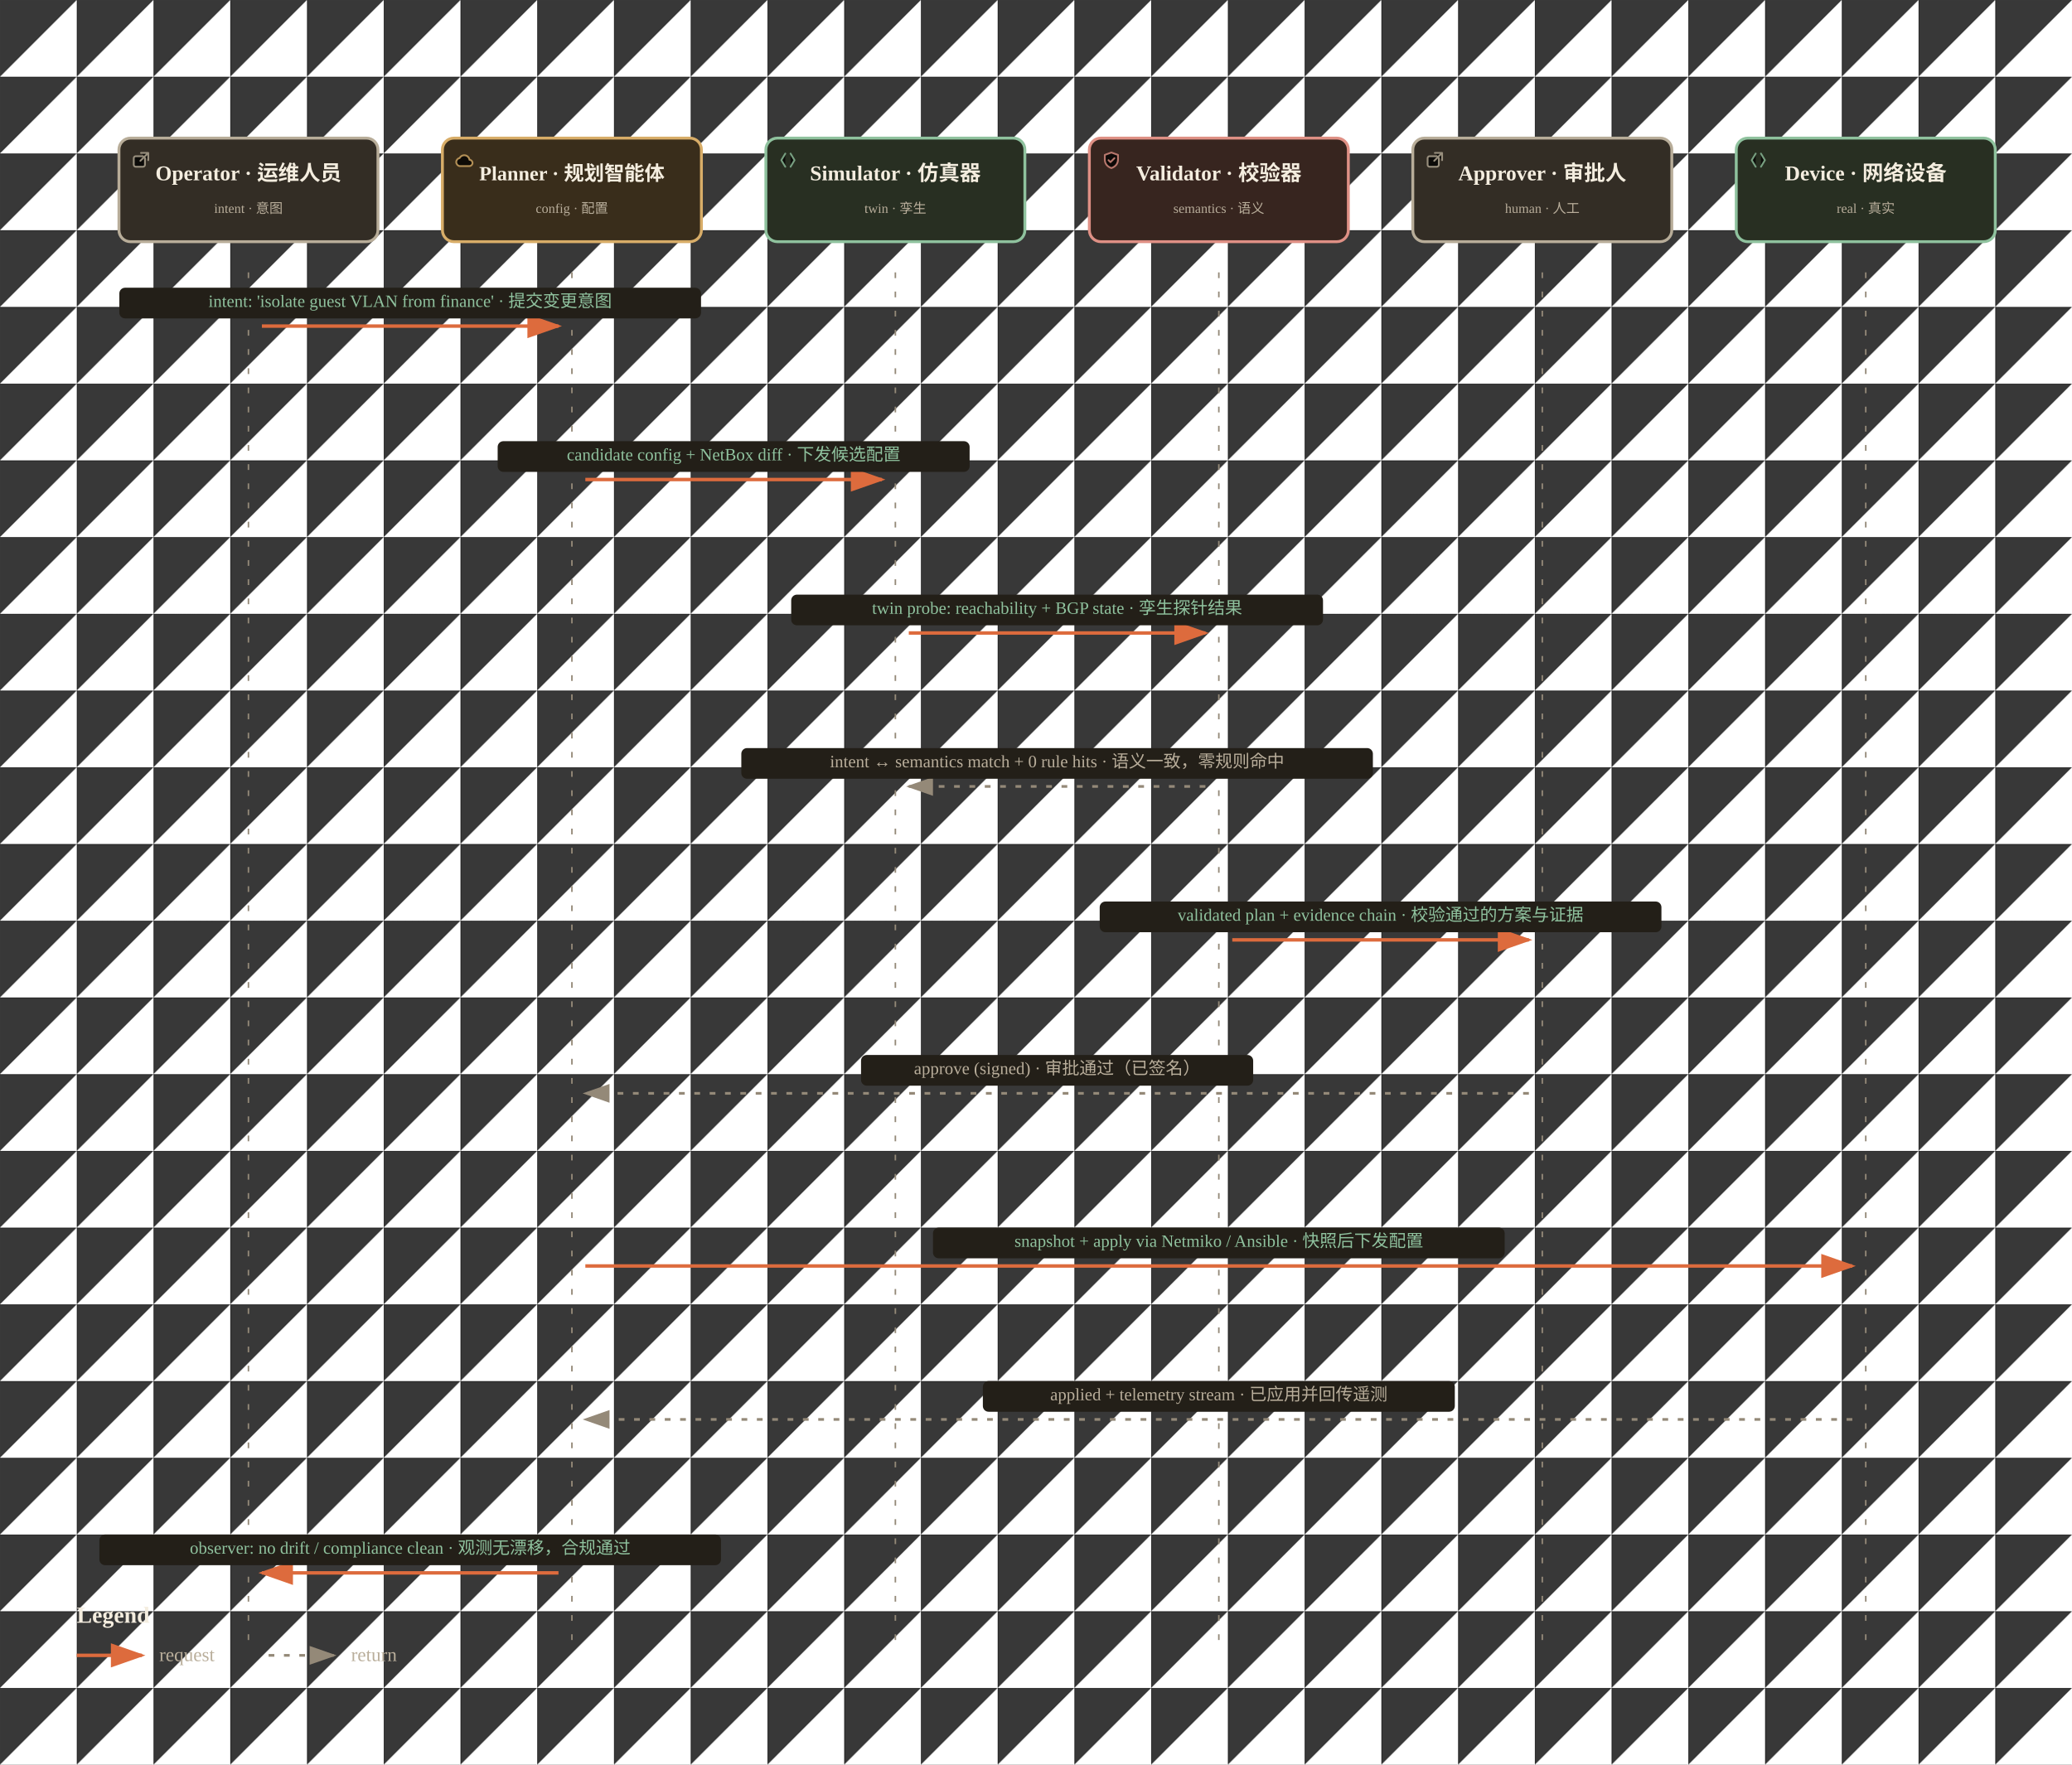
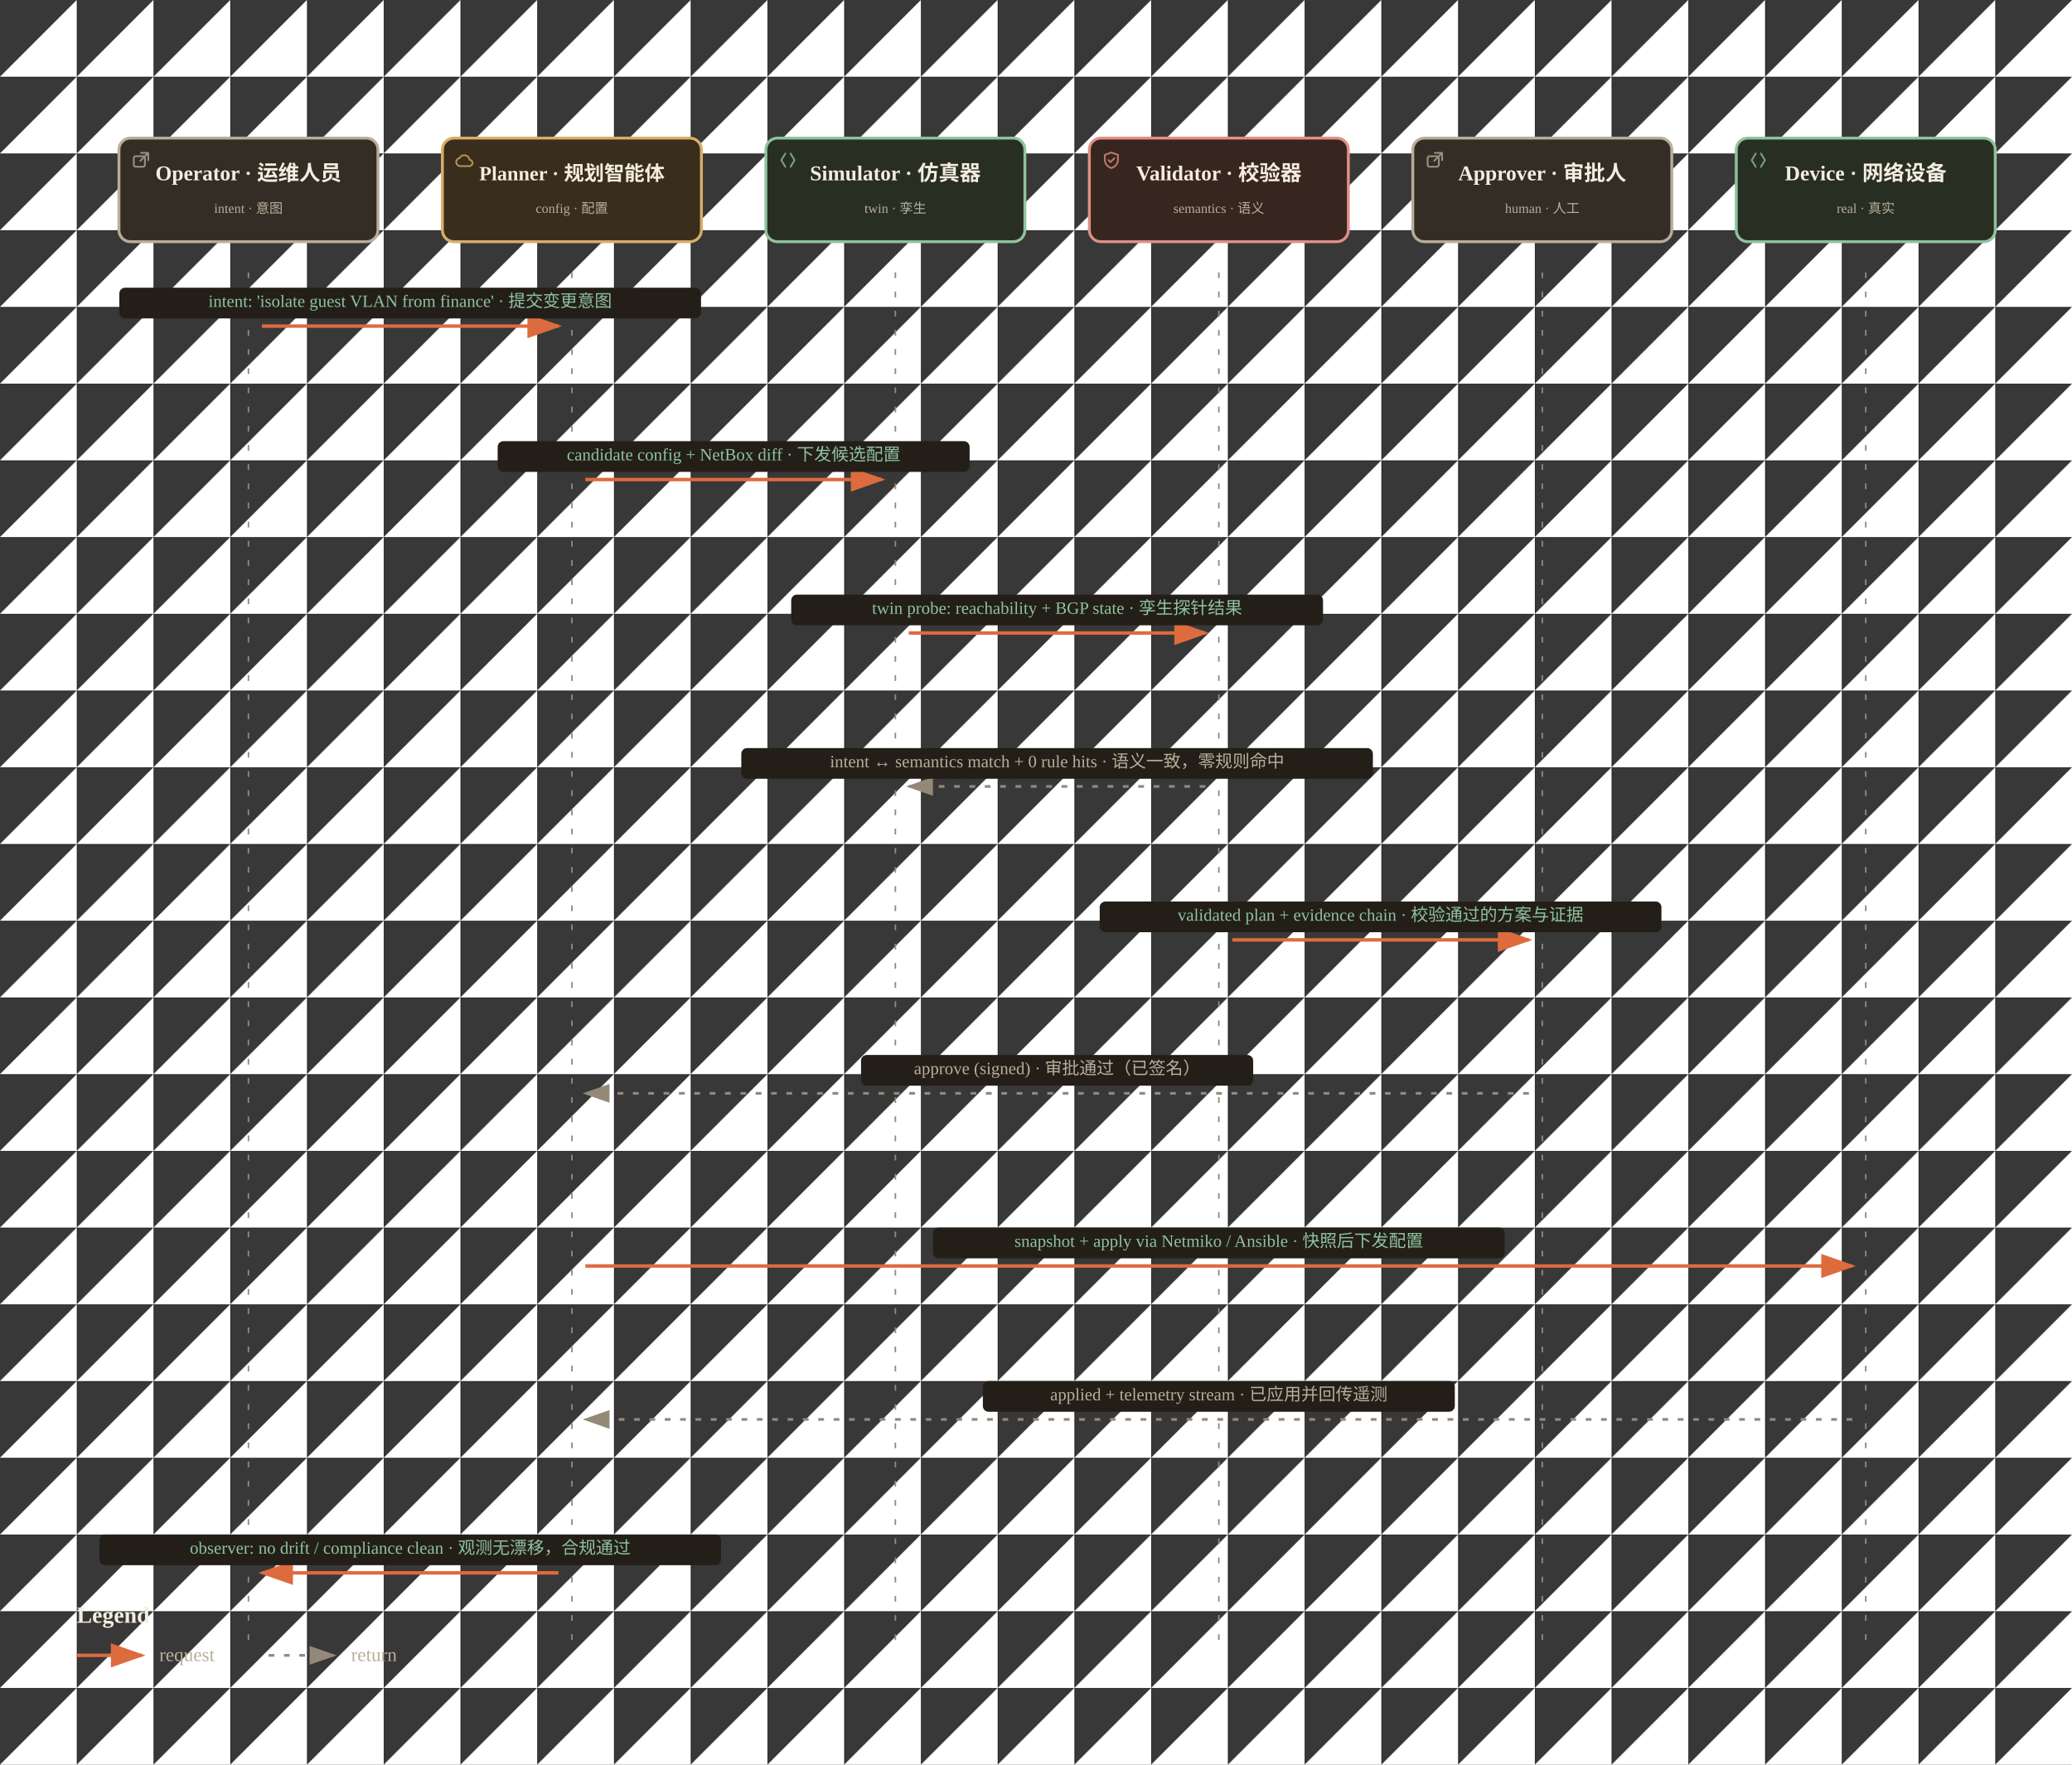
<svg xmlns="http://www.w3.org/2000/svg" viewBox="0 0 1080 920" role="img" lang="en">
  <defs>
    <marker id="arrowhead" markerWidth="10" markerHeight="7" refX="9" refY="3.5" orient="auto">
      <polygon points="0 0, 10 3.5, 0 7" class="m-default" style="fill: #948978" />
    </marker>
    <marker id="arrowhead-emphasis" markerWidth="10" markerHeight="7" refX="9" refY="3.5" orient="auto">
      <polygon points="0 0, 10 3.5, 0 7" class="m-emphasis" style="fill: #dd6b3d" />
    </marker>
    <marker id="arrowhead-security" markerWidth="10" markerHeight="7" refX="9" refY="3.5" orient="auto">
      <polygon points="0 0, 10 3.5, 0 7" class="m-security" style="fill: #df9085" />
    </marker>
    <marker id="arrowhead-dashed" markerWidth="10" markerHeight="7" refX="9" refY="3.5" orient="auto">
      <polygon points="0 0, 10 3.5, 0 7" class="m-dashed" style="fill: #c0a4d0" />
    </marker>
    <pattern id="grid" width="40" height="40" patternUnits="userSpaceOnUse">
      <path d="M 40 0 L 0 0 0 40" class="c-grid" style="stroke-dasharray: 1 3; opacity: 0.78" stroke-width="0.5" />
    </pattern>
  </defs>
  <rect width="100%" height="100%" fill="url(#grid)" />
-   <path d="M 129.5 142 L 129.5 855" class="a-default" style="stroke: #948978" stroke-width="0.8" stroke-dasharray="3,7" />
-   <path d="M 298.1 142 L 298.1 855" class="a-default" style="stroke: #948978" stroke-width="0.8" stroke-dasharray="3,7" />
-   <path d="M 466.7 142 L 466.7 855" class="a-default" style="stroke: #948978" stroke-width="0.8" stroke-dasharray="3,7" />
-   <path d="M 635.3 142 L 635.3 855" class="a-default" style="stroke: #948978" stroke-width="0.8" stroke-dasharray="3,7" />
-   <path d="M 803.9 142 L 803.9 855" class="a-default" style="stroke: #948978" stroke-width="0.8" stroke-dasharray="3,7" />
-   <path d="M 972.5 142 L 972.5 855" class="a-default" style="stroke: #948978" stroke-width="0.8" stroke-dasharray="3,7" />
+   <path d="M 129.5 142 L 129.5 855" class="a-default" style="stroke: #948978; fill: none" stroke-width="0.8" stroke-dasharray="3,7" />
+   <path d="M 298.1 142 L 298.1 855" class="a-default" style="stroke: #948978; fill: none" stroke-width="0.8" stroke-dasharray="3,7" />
+   <path d="M 466.7 142 L 466.7 855" class="a-default" style="stroke: #948978; fill: none" stroke-width="0.8" stroke-dasharray="3,7" />
+   <path d="M 635.3 142 L 635.3 855" class="a-default" style="stroke: #948978; fill: none" stroke-width="0.8" stroke-dasharray="3,7" />
+   <path d="M 803.9 142 L 803.9 855" class="a-default" style="stroke: #948978; fill: none" stroke-width="0.8" stroke-dasharray="3,7" />
+   <path d="M 972.5 142 L 972.5 855" class="a-default" style="stroke: #948978; fill: none" stroke-width="0.8" stroke-dasharray="3,7" />
  <g data-edge-from="operator" data-edge-to="planner" data-edge-label="intent: 'isolate guest VLAN from finance' · 提交变更意图" data-edge-key="0" data-edge-id="m1">
-     <path data-composition-edge-from="operator" data-composition-edge-to="planner" data-composition-edge-id="m1" data-composition-points="136.5,170;291.1,170" d="M 136.5 170 L 291.1 170" class="a-emphasis" style="stroke: #dd6b3d" stroke-width="1.8" marker-end="url(#arrowhead-emphasis)" />
+     <path data-composition-edge-from="operator" data-composition-edge-to="planner" data-composition-edge-id="m1" data-composition-points="136.5,170;291.1,170" d="M 136.5 170 L 291.1 170" class="a-emphasis" style="stroke: #dd6b3d; fill: none" stroke-width="1.8" marker-end="url(#arrowhead-emphasis)" />
    <g data-detail="context">
-       <rect x="62.2" y="150" width="303.2" height="16" rx="3" class="c-mask" style="fill: #231f18" />
+       <rect x="62.2" y="150" width="303.2" height="16" rx="3" class="c-mask" style="fill: #231f18; stroke: none" />
      <text x="213.8" y="160" class="t-backend" style="fill: #8fc29e" font-size="9" text-anchor="middle">intent: 'isolate guest VLAN from finance' · 提交变更意图</text>
    </g>
  </g>
  <g data-edge-from="planner" data-edge-to="simulator" data-edge-label="candidate config + NetBox diff · 下发候选配置" data-edge-key="1" data-edge-id="m2">
-     <path data-composition-edge-from="planner" data-composition-edge-to="simulator" data-composition-edge-id="m2" data-composition-points="305.1,250;459.7,250" d="M 305.1 250 L 459.7 250" class="a-emphasis" style="stroke: #dd6b3d" stroke-width="1.8" marker-end="url(#arrowhead-emphasis)" />
+     <path data-composition-edge-from="planner" data-composition-edge-to="simulator" data-composition-edge-id="m2" data-composition-points="305.1,250;459.7,250" d="M 305.1 250 L 459.7 250" class="a-emphasis" style="stroke: #dd6b3d; fill: none" stroke-width="1.8" marker-end="url(#arrowhead-emphasis)" />
    <g data-detail="context">
-       <rect x="259.4" y="230" width="246" height="16" rx="3" class="c-mask" style="fill: #231f18" />
+       <rect x="259.4" y="230" width="246" height="16" rx="3" class="c-mask" style="fill: #231f18; stroke: none" />
      <text x="382.4" y="240" class="t-backend" style="fill: #8fc29e" font-size="9" text-anchor="middle">candidate config + NetBox diff · 下发候选配置</text>
    </g>
  </g>
  <g data-edge-from="simulator" data-edge-to="validator" data-edge-label="twin probe: reachability + BGP state · 孪生探针结果" data-edge-key="2" data-edge-id="m3">
-     <path data-composition-edge-from="simulator" data-composition-edge-to="validator" data-composition-edge-id="m3" data-composition-points="473.7,330;628.3,330" d="M 473.7 330 L 628.3 330" class="a-emphasis" style="stroke: #dd6b3d" stroke-width="1.8" marker-end="url(#arrowhead-emphasis)" />
+     <path data-composition-edge-from="simulator" data-composition-edge-to="validator" data-composition-edge-id="m3" data-composition-points="473.7,330;628.3,330" d="M 473.7 330 L 628.3 330" class="a-emphasis" style="stroke: #dd6b3d; fill: none" stroke-width="1.8" marker-end="url(#arrowhead-emphasis)" />
    <g data-detail="context">
-       <rect x="412.4" y="310" width="277.2" height="16" rx="3" class="c-mask" style="fill: #231f18" />
+       <rect x="412.4" y="310" width="277.2" height="16" rx="3" class="c-mask" style="fill: #231f18; stroke: none" />
      <text x="551" y="320" class="t-backend" style="fill: #8fc29e" font-size="9" text-anchor="middle">twin probe: reachability + BGP state · 孪生探针结果</text>
    </g>
  </g>
  <g data-edge-from="validator" data-edge-to="simulator" data-edge-label="intent ↔ semantics match + 0 rule hits · 语义一致，零规则命中" data-edge-key="3" data-edge-id="m4">
-     <path data-composition-edge-from="validator" data-composition-edge-to="simulator" data-composition-edge-id="m4" data-composition-points="628.3,410;473.7,410" d="M 628.3 410 L 473.7 410" class="a-default" style="stroke: #948978" stroke-width="1.4" stroke-dasharray="3,5" marker-end="url(#arrowhead)" />
+     <path data-composition-edge-from="validator" data-composition-edge-to="simulator" data-composition-edge-id="m4" data-composition-points="628.3,410;473.7,410" d="M 628.3 410 L 473.7 410" class="a-default" style="stroke: #948978; fill: none" stroke-width="1.4" stroke-dasharray="3,5" marker-end="url(#arrowhead)" />
    <g data-detail="context">
-       <rect x="386.4" y="390" width="329.2" height="16" rx="3" class="c-mask" style="fill: #231f18" />
+       <rect x="386.4" y="390" width="329.2" height="16" rx="3" class="c-mask" style="fill: #231f18; stroke: none" />
      <text x="551" y="400" class="t-muted" style="fill: #b9ae9b" font-size="9" text-anchor="middle">intent ↔ semantics match + 0 rule hits · 语义一致，零规则命中</text>
    </g>
  </g>
  <g data-edge-from="validator" data-edge-to="approver" data-edge-label="validated plan + evidence chain · 校验通过的方案与证据" data-edge-key="4" data-edge-id="m5">
-     <path data-composition-edge-from="validator" data-composition-edge-to="approver" data-composition-edge-id="m5" data-composition-points="642.3,490;796.9,490" d="M 642.3 490 L 796.9 490" class="a-emphasis" style="stroke: #dd6b3d" stroke-width="1.8" marker-end="url(#arrowhead-emphasis)" />
+     <path data-composition-edge-from="validator" data-composition-edge-to="approver" data-composition-edge-id="m5" data-composition-points="642.3,490;796.9,490" d="M 642.3 490 L 796.9 490" class="a-emphasis" style="stroke: #dd6b3d; fill: none" stroke-width="1.8" marker-end="url(#arrowhead-emphasis)" />
    <g data-detail="context">
-       <rect x="573.2" y="470" width="292.8" height="16" rx="3" class="c-mask" style="fill: #231f18" />
+       <rect x="573.2" y="470" width="292.8" height="16" rx="3" class="c-mask" style="fill: #231f18; stroke: none" />
      <text x="719.6" y="480" class="t-backend" style="fill: #8fc29e" font-size="9" text-anchor="middle">validated plan + evidence chain · 校验通过的方案与证据</text>
    </g>
  </g>
  <g data-edge-from="approver" data-edge-to="planner" data-edge-label="approve (signed) · 审批通过（已签名）" data-edge-key="5" data-edge-id="m6">
-     <path data-composition-edge-from="approver" data-composition-edge-to="planner" data-composition-edge-id="m6" data-composition-points="796.9,570;305.1,570" d="M 796.9 570 L 305.1 570" class="a-default" style="stroke: #948978" stroke-width="1.4" stroke-dasharray="3,5" marker-end="url(#arrowhead)" />
+     <path data-composition-edge-from="approver" data-composition-edge-to="planner" data-composition-edge-id="m6" data-composition-points="796.9,570;305.1,570" d="M 796.9 570 L 305.1 570" class="a-default" style="stroke: #948978; fill: none" stroke-width="1.4" stroke-dasharray="3,5" marker-end="url(#arrowhead)" />
    <g data-detail="context">
-       <rect x="448.8" y="550" width="204.4" height="16" rx="3" class="c-mask" style="fill: #231f18" />
+       <rect x="448.8" y="550" width="204.4" height="16" rx="3" class="c-mask" style="fill: #231f18; stroke: none" />
      <text x="551" y="560" class="t-muted" style="fill: #b9ae9b" font-size="9" text-anchor="middle">approve (signed) · 审批通过（已签名）</text>
    </g>
  </g>
  <g data-edge-from="planner" data-edge-to="device" data-edge-label="snapshot + apply via Netmiko / Ansible · 快照后下发配置" data-edge-key="6" data-edge-id="m7">
-     <path data-composition-edge-from="planner" data-composition-edge-to="device" data-composition-edge-id="m7" data-composition-points="305.1,660;965.5,660" d="M 305.1 660 L 965.5 660" class="a-emphasis" style="stroke: #dd6b3d" stroke-width="1.8" marker-end="url(#arrowhead-emphasis)" />
+     <path data-composition-edge-from="planner" data-composition-edge-to="device" data-composition-edge-id="m7" data-composition-points="305.1,660;965.5,660" d="M 305.1 660 L 965.5 660" class="a-emphasis" style="stroke: #dd6b3d; fill: none" stroke-width="1.8" marker-end="url(#arrowhead-emphasis)" />
    <g data-detail="context">
-       <rect x="486.3" y="640" width="298" height="16" rx="3" class="c-mask" style="fill: #231f18" />
+       <rect x="486.3" y="640" width="298" height="16" rx="3" class="c-mask" style="fill: #231f18; stroke: none" />
      <text x="635.3" y="650" class="t-backend" style="fill: #8fc29e" font-size="9" text-anchor="middle">snapshot + apply via Netmiko / Ansible · 快照后下发配置</text>
    </g>
  </g>
  <g data-edge-from="device" data-edge-to="planner" data-edge-label="applied + telemetry stream · 已应用并回传遥测" data-edge-key="7" data-edge-id="m8">
-     <path data-composition-edge-from="device" data-composition-edge-to="planner" data-composition-edge-id="m8" data-composition-points="965.5,740;305.1,740" d="M 965.5 740 L 305.1 740" class="a-default" style="stroke: #948978" stroke-width="1.4" stroke-dasharray="3,5" marker-end="url(#arrowhead)" />
+     <path data-composition-edge-from="device" data-composition-edge-to="planner" data-composition-edge-id="m8" data-composition-points="965.5,740;305.1,740" d="M 965.5 740 L 305.1 740" class="a-default" style="stroke: #948978; fill: none" stroke-width="1.4" stroke-dasharray="3,5" marker-end="url(#arrowhead)" />
    <g data-detail="context">
-       <rect x="512.3" y="720" width="246" height="16" rx="3" class="c-mask" style="fill: #231f18" />
+       <rect x="512.3" y="720" width="246" height="16" rx="3" class="c-mask" style="fill: #231f18; stroke: none" />
      <text x="635.3" y="730" class="t-muted" style="fill: #b9ae9b" font-size="9" text-anchor="middle">applied + telemetry stream · 已应用并回传遥测</text>
    </g>
  </g>
  <g data-edge-from="planner" data-edge-to="operator" data-edge-label="observer: no drift / compliance clean · 观测无漂移，合规通过" data-edge-key="8" data-edge-id="m9">
-     <path data-composition-edge-from="planner" data-composition-edge-to="operator" data-composition-edge-id="m9" data-composition-points="291.1,820;136.5,820" d="M 291.1 820 L 136.5 820" class="a-emphasis" style="stroke: #dd6b3d" stroke-width="1.8" marker-end="url(#arrowhead-emphasis)" />
+     <path data-composition-edge-from="planner" data-composition-edge-to="operator" data-composition-edge-id="m9" data-composition-points="291.1,820;136.5,820" d="M 291.1 820 L 136.5 820" class="a-emphasis" style="stroke: #dd6b3d; fill: none" stroke-width="1.8" marker-end="url(#arrowhead-emphasis)" />
    <g data-detail="context">
-       <rect x="51.8" y="800" width="324" height="16" rx="3" class="c-mask" style="fill: #231f18" />
+       <rect x="51.8" y="800" width="324" height="16" rx="3" class="c-mask" style="fill: #231f18; stroke: none" />
      <text x="213.8" y="810" class="t-backend" style="fill: #8fc29e" font-size="9" text-anchor="middle">observer: no drift / compliance clean · 观测无漂移，合规通过</text>
    </g>
  </g>
  <g id="node-operator" data-node-id="operator" data-node-label="Operator · 运维人员" tabindex="0" role="button" aria-label="Focus Operator · 运维人员, intent · 意图, Sequence participant" aria-pressed="false" data-node-kind="external" data-node-sublabel="intent · 意图" data-node-context="Sequence participant">
-     <rect x="62" y="72" width="135" height="54" rx="6" class="c-mask" style="fill: #231f18" />
+     <rect x="62" y="72" width="135" height="54" rx="6" class="c-mask" style="fill: #231f18; stroke: none" />
    <rect x="62" y="72" width="135" height="54" rx="6" class="c-external" style="fill: rgba(126, 115, 96, 0.18); stroke: #b8ad99" stroke-width="1.5" />
-     <g aria-hidden="true" data-semantic-sigil="external" class="semantic-sigil s-external" style="stroke: currentColor; stroke-width: 1.35; stroke-linecap: round; stroke-linejoin: round; opacity: 0.76; color: #b8ad99" transform="translate(68 78) scale(0.6875)">
+     <g aria-hidden="true" data-semantic-sigil="external" class="semantic-sigil s-external" style="fill: none; stroke: currentColor; stroke-width: 1.35; stroke-linecap: round; stroke-linejoin: round; opacity: 0.76; pointer-events: none; color: #b8ad99" transform="translate(68 78) scale(0.6875)">
      <rect x="2.5" y="5" width="8.5" height="8" rx="1.5" />
      <path d="M8 2.5h5.5V8M13.5 2.5 7.5 8.5" />
    </g>
    <text data-node-label="" data-detail-anchor="" x="129.5" y="94" class="t-primary" style="fill: #f4eddf" font-size="11" font-weight="600" text-anchor="middle">Operator · 运维人员</text>
    <text data-detail="context" x="129.5" y="111" class="t-muted" style="fill: #b9ae9b" font-size="7" text-anchor="middle">intent · 意图</text>
  </g>
  <g id="node-planner" data-node-id="planner" data-node-label="Planner · 规划智能体" tabindex="0" role="button" aria-label="Focus Planner · 规划智能体, config · 配置, Sequence participant" aria-pressed="false" data-node-kind="cloud" data-node-sublabel="config · 配置" data-node-context="Sequence participant">
-     <rect x="230.6" y="72" width="135" height="54" rx="6" class="c-mask" style="fill: #231f18" />
+     <rect x="230.6" y="72" width="135" height="54" rx="6" class="c-mask" style="fill: #231f18; stroke: none" />
    <rect x="230.6" y="72" width="135" height="54" rx="6" class="c-cloud" style="fill: rgba(170, 119, 49, 0.16); stroke: #d8ad68" stroke-width="1.5" />
-     <g aria-hidden="true" data-semantic-sigil="cloud" class="semantic-sigil s-cloud" style="stroke: currentColor; stroke-width: 1.35; stroke-linecap: round; stroke-linejoin: round; opacity: 0.76; color: #d8ad68" transform="translate(236.6 78) scale(0.6875)">
+     <g aria-hidden="true" data-semantic-sigil="cloud" class="semantic-sigil s-cloud" style="fill: none; stroke: currentColor; stroke-width: 1.35; stroke-linecap: round; stroke-linejoin: round; opacity: 0.76; pointer-events: none; color: #d8ad68" transform="translate(236.6 78) scale(0.6875)">
      <path d="M4.3 12.5h7.3a2.4 2.4 0 0 0 .2-4.8 4 4 0 0 0-7.5-1.3A3.1 3.1 0 0 0 4.3 12.5Z" />
    </g>
    <text data-node-label="" data-detail-anchor="" x="298.1" y="94" class="t-primary" style="fill: #f4eddf" font-size="10.5" font-weight="600" text-anchor="middle">Planner · 规划智能体</text>
    <text data-detail="context" x="298.1" y="111" class="t-muted" style="fill: #b9ae9b" font-size="7" text-anchor="middle">config · 配置</text>
  </g>
  <g id="node-simulator" data-node-id="simulator" data-node-label="Simulator · 仿真器" tabindex="0" role="button" aria-label="Focus Simulator · 仿真器, twin · 孪生, Sequence participant" aria-pressed="false" data-node-kind="backend" data-node-sublabel="twin · 孪生" data-node-context="Sequence participant">
-     <rect x="399.2" y="72" width="135" height="54" rx="6" class="c-mask" style="fill: #231f18" />
+     <rect x="399.2" y="72" width="135" height="54" rx="6" class="c-mask" style="fill: #231f18; stroke: none" />
    <rect x="399.2" y="72" width="135" height="54" rx="6" class="c-backend" style="fill: rgba(63, 132, 92, 0.16); stroke: #8fc29e" stroke-width="1.5" />
-     <g aria-hidden="true" data-semantic-sigil="backend" class="semantic-sigil s-backend" style="stroke: currentColor; stroke-width: 1.35; stroke-linecap: round; stroke-linejoin: round; opacity: 0.76; color: #8fc29e" transform="translate(405.2 78) scale(0.6875)">
+     <g aria-hidden="true" data-semantic-sigil="backend" class="semantic-sigil s-backend" style="fill: none; stroke: currentColor; stroke-width: 1.35; stroke-linecap: round; stroke-linejoin: round; opacity: 0.76; pointer-events: none; color: #8fc29e" transform="translate(405.2 78) scale(0.6875)">
      <path d="M6 3 3 8l3 5M10 3l3 5-3 5" />
    </g>
    <text data-node-label="" data-detail-anchor="" x="466.7" y="94" class="t-primary" style="fill: #f4eddf" font-size="11" font-weight="600" text-anchor="middle">Simulator · 仿真器</text>
    <text data-detail="context" x="466.7" y="111" class="t-muted" style="fill: #b9ae9b" font-size="7" text-anchor="middle">twin · 孪生</text>
  </g>
  <g id="node-validator" data-node-id="validator" data-node-label="Validator · 校验器" tabindex="0" role="button" aria-label="Focus Validator · 校验器, semantics · 语义, Sequence participant" aria-pressed="false" data-node-kind="security" data-node-sublabel="semantics · 语义" data-node-context="Sequence participant">
-     <rect x="567.8" y="72" width="135" height="54" rx="6" class="c-mask" style="fill: #231f18" />
+     <rect x="567.8" y="72" width="135" height="54" rx="6" class="c-mask" style="fill: #231f18; stroke: none" />
    <rect x="567.8" y="72" width="135" height="54" rx="6" class="c-security" style="fill: rgba(157, 69, 65, 0.17); stroke: #df9085" stroke-width="1.5" />
-     <g aria-hidden="true" data-semantic-sigil="security" class="semantic-sigil s-security" style="stroke: currentColor; stroke-width: 1.35; stroke-linecap: round; stroke-linejoin: round; opacity: 0.76; color: #df9085" transform="translate(573.8 78) scale(0.6875)">
+     <g aria-hidden="true" data-semantic-sigil="security" class="semantic-sigil s-security" style="fill: none; stroke: currentColor; stroke-width: 1.35; stroke-linecap: round; stroke-linejoin: round; opacity: 0.76; pointer-events: none; color: #df9085" transform="translate(573.8 78) scale(0.6875)">
      <path d="M8 2.2 13 4v3.5c0 3.1-1.8 5.4-5 6.5-3.2-1.1-5-3.4-5-6.5V4Z" />
      <path d="m5.8 8 1.5 1.5 3-3" />
    </g>
    <text data-node-label="" data-detail-anchor="" x="635.3" y="94" class="t-primary" style="fill: #f4eddf" font-size="11" font-weight="600" text-anchor="middle">Validator · 校验器</text>
    <text data-detail="context" x="635.3" y="111" class="t-muted" style="fill: #b9ae9b" font-size="7" text-anchor="middle">semantics · 语义</text>
  </g>
  <g id="node-approver" data-node-id="approver" data-node-label="Approver · 审批人" tabindex="0" role="button" aria-label="Focus Approver · 审批人, human · 人工, Sequence participant" aria-pressed="false" data-node-kind="external" data-node-sublabel="human · 人工" data-node-context="Sequence participant">
-     <rect x="736.4" y="72" width="135" height="54" rx="6" class="c-mask" style="fill: #231f18" />
+     <rect x="736.4" y="72" width="135" height="54" rx="6" class="c-mask" style="fill: #231f18; stroke: none" />
    <rect x="736.4" y="72" width="135" height="54" rx="6" class="c-external" style="fill: rgba(126, 115, 96, 0.18); stroke: #b8ad99" stroke-width="1.5" />
-     <g aria-hidden="true" data-semantic-sigil="external" class="semantic-sigil s-external" style="stroke: currentColor; stroke-width: 1.35; stroke-linecap: round; stroke-linejoin: round; opacity: 0.76; color: #b8ad99" transform="translate(742.4 78) scale(0.6875)">
+     <g aria-hidden="true" data-semantic-sigil="external" class="semantic-sigil s-external" style="fill: none; stroke: currentColor; stroke-width: 1.35; stroke-linecap: round; stroke-linejoin: round; opacity: 0.76; pointer-events: none; color: #b8ad99" transform="translate(742.4 78) scale(0.6875)">
      <rect x="2.5" y="5" width="8.5" height="8" rx="1.5" />
      <path d="M8 2.5h5.5V8M13.5 2.5 7.5 8.5" />
    </g>
    <text data-node-label="" data-detail-anchor="" x="803.9" y="94" class="t-primary" style="fill: #f4eddf" font-size="11" font-weight="600" text-anchor="middle">Approver · 审批人</text>
    <text data-detail="context" x="803.9" y="111" class="t-muted" style="fill: #b9ae9b" font-size="7" text-anchor="middle">human · 人工</text>
  </g>
  <g id="node-device" data-node-id="device" data-node-label="Device · 网络设备" tabindex="0" role="button" aria-label="Focus Device · 网络设备, real · 真实, Sequence participant" aria-pressed="false" data-node-kind="backend" data-node-sublabel="real · 真实" data-node-context="Sequence participant">
-     <rect x="905" y="72" width="135" height="54" rx="6" class="c-mask" style="fill: #231f18" />
+     <rect x="905" y="72" width="135" height="54" rx="6" class="c-mask" style="fill: #231f18; stroke: none" />
    <rect x="905" y="72" width="135" height="54" rx="6" class="c-backend" style="fill: rgba(63, 132, 92, 0.16); stroke: #8fc29e" stroke-width="1.5" />
-     <g aria-hidden="true" data-semantic-sigil="backend" class="semantic-sigil s-backend" style="stroke: currentColor; stroke-width: 1.35; stroke-linecap: round; stroke-linejoin: round; opacity: 0.76; color: #8fc29e" transform="translate(911 78) scale(0.6875)">
+     <g aria-hidden="true" data-semantic-sigil="backend" class="semantic-sigil s-backend" style="fill: none; stroke: currentColor; stroke-width: 1.35; stroke-linecap: round; stroke-linejoin: round; opacity: 0.76; pointer-events: none; color: #8fc29e" transform="translate(911 78) scale(0.6875)">
      <path d="M6 3 3 8l3 5M10 3l3 5-3 5" />
    </g>
    <text data-node-label="" data-detail-anchor="" x="972.5" y="94" class="t-primary" style="fill: #f4eddf" font-size="11" font-weight="600" text-anchor="middle">Device · 网络设备</text>
    <text data-detail="context" x="972.5" y="111" class="t-muted" style="fill: #b9ae9b" font-size="7" text-anchor="middle">real · 真实</text>
  </g>
  <g data-legend="">
    <text x="40" y="846" class="t-primary" style="fill: #f4eddf" font-size="12" font-weight="650">Legend</text>
    <g data-legend-semantic-kind="emphasis" data-legend-x="40" data-legend-baseline="866" data-legend-width="78">
-       <path d="M 40 863 L 74 863" class="a-emphasis" style="stroke: #dd6b3d" stroke-width="1.8" marker-end="url(#arrowhead-emphasis)" />
+       <path d="M 40 863 L 74 863" class="a-emphasis" style="stroke: #dd6b3d; fill: none" stroke-width="1.8" marker-end="url(#arrowhead-emphasis)" />
      <text x="83" y="866" class="t-muted" style="fill: #b9ae9b" font-size="10" font-weight="500">request</text>
    </g>
    <g data-legend-semantic-kind="return" data-legend-x="140" data-legend-baseline="866" data-legend-width="73">
-       <path d="M 140 863 L 174 863" class="a-default" style="stroke: #948978" stroke-width="1.4" stroke-dasharray="3,5" marker-end="url(#arrowhead)" />
+       <path d="M 140 863 L 174 863" class="a-default" style="stroke: #948978; fill: none" stroke-width="1.4" stroke-dasharray="3,5" marker-end="url(#arrowhead)" />
      <text x="183" y="866" class="t-muted" style="fill: #b9ae9b" font-size="10" font-weight="500">return</text>
    </g>
  </g>
</svg>
